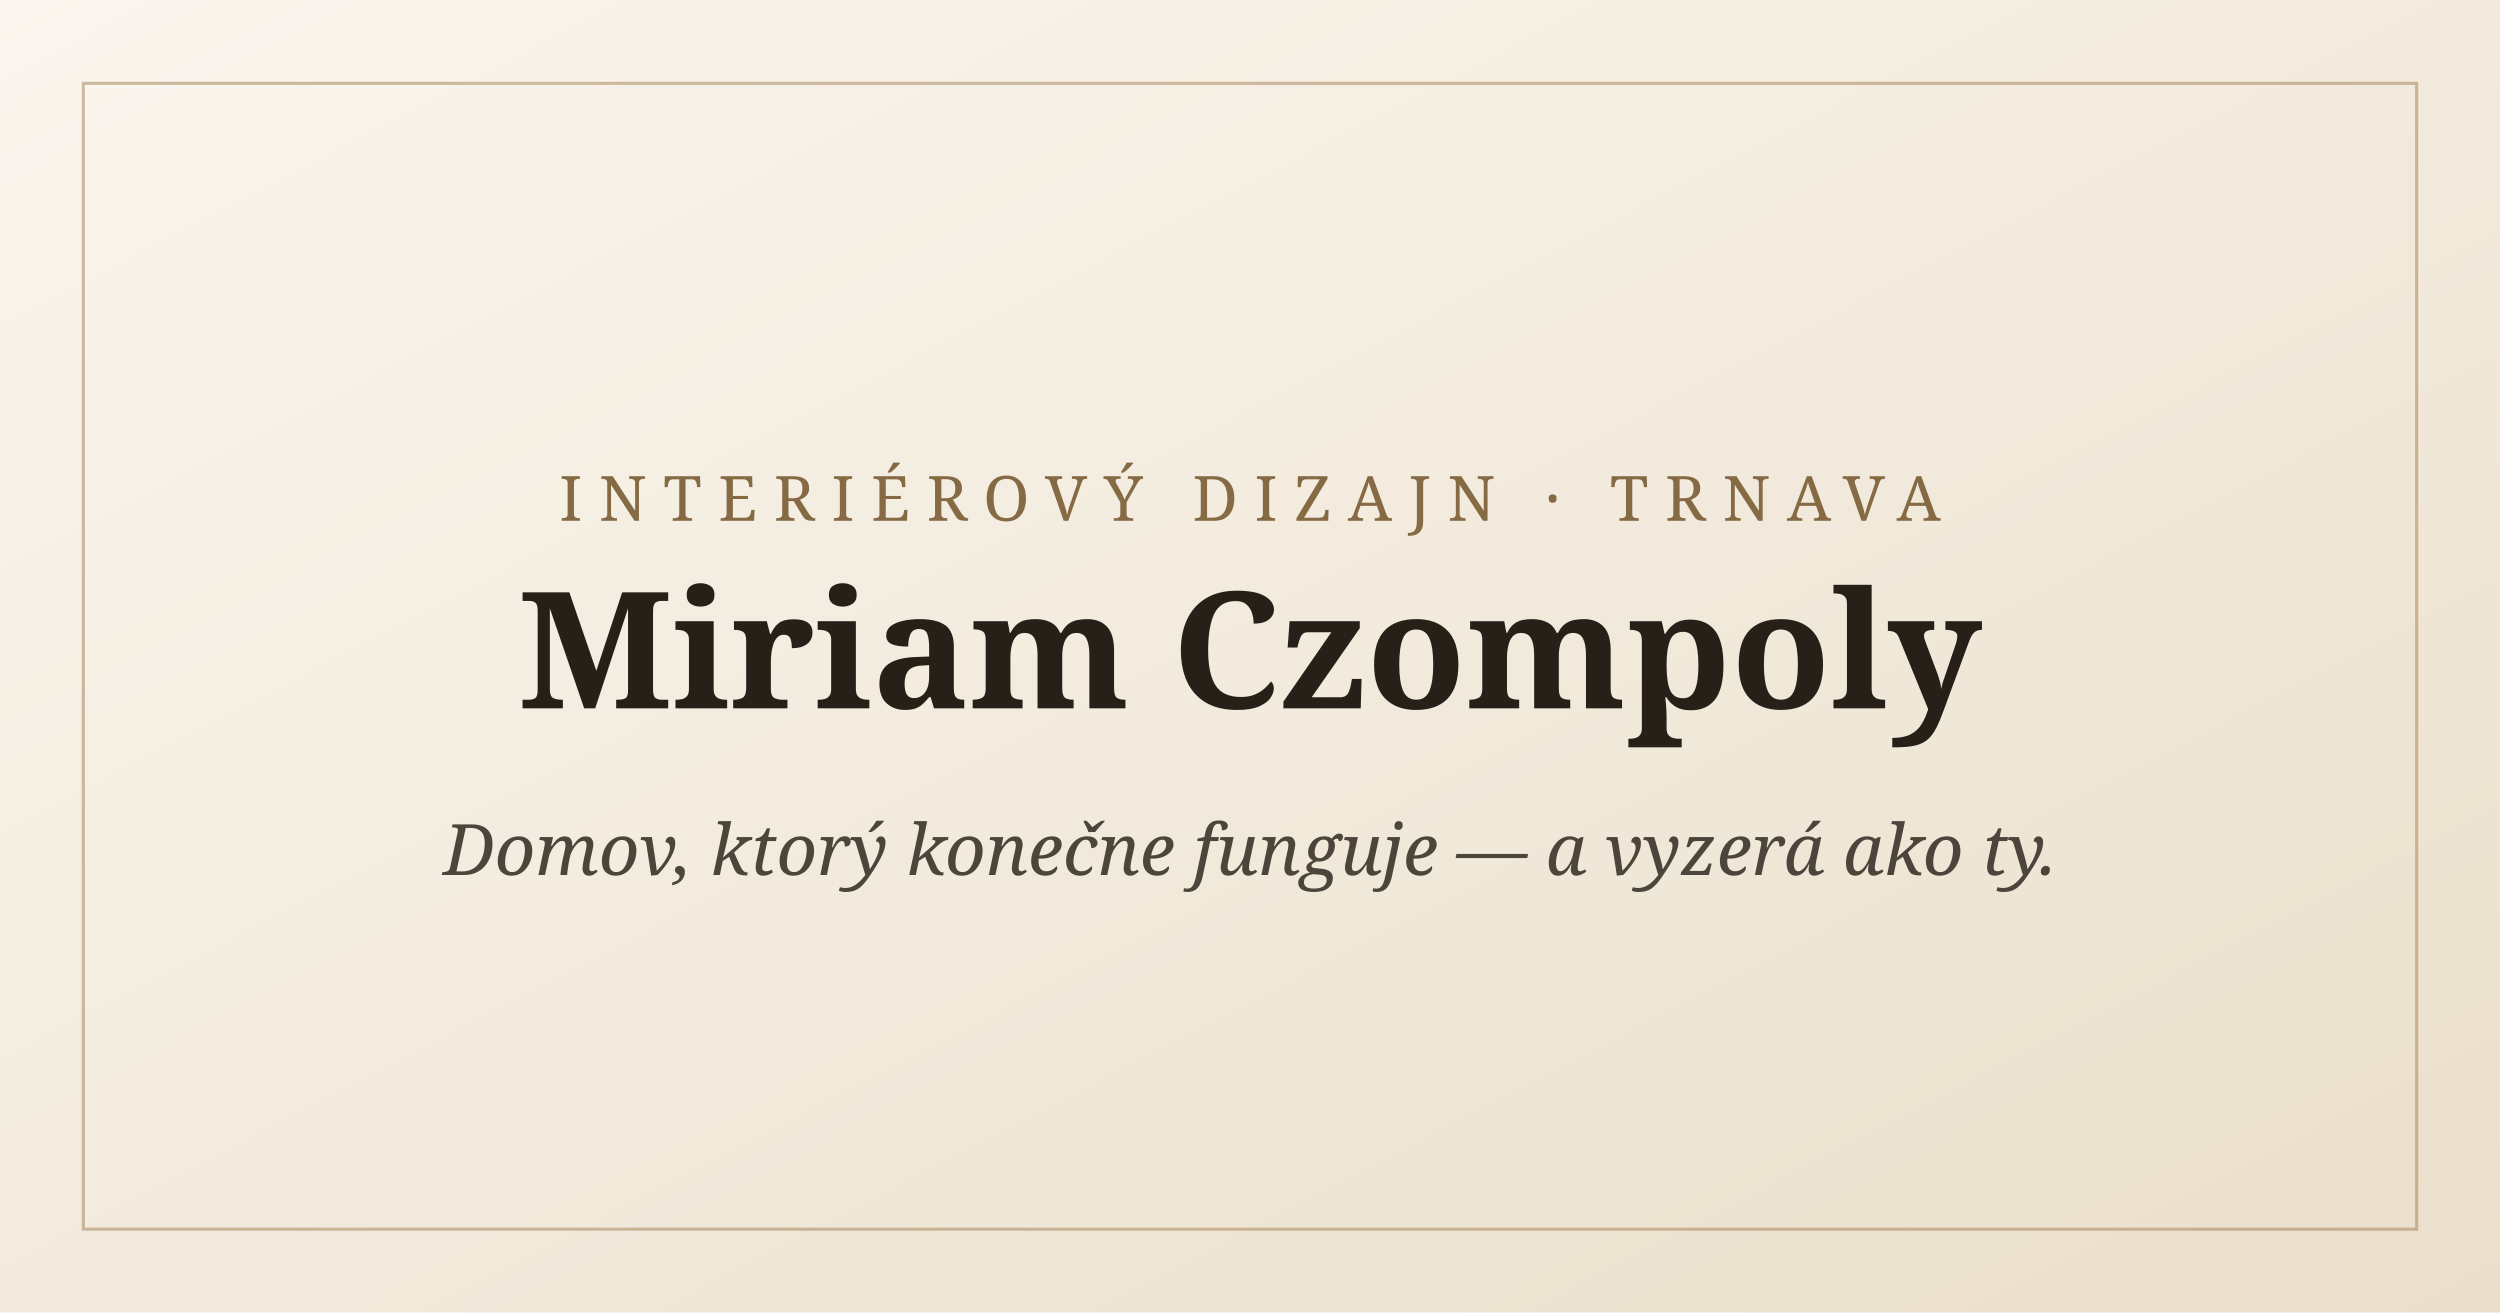
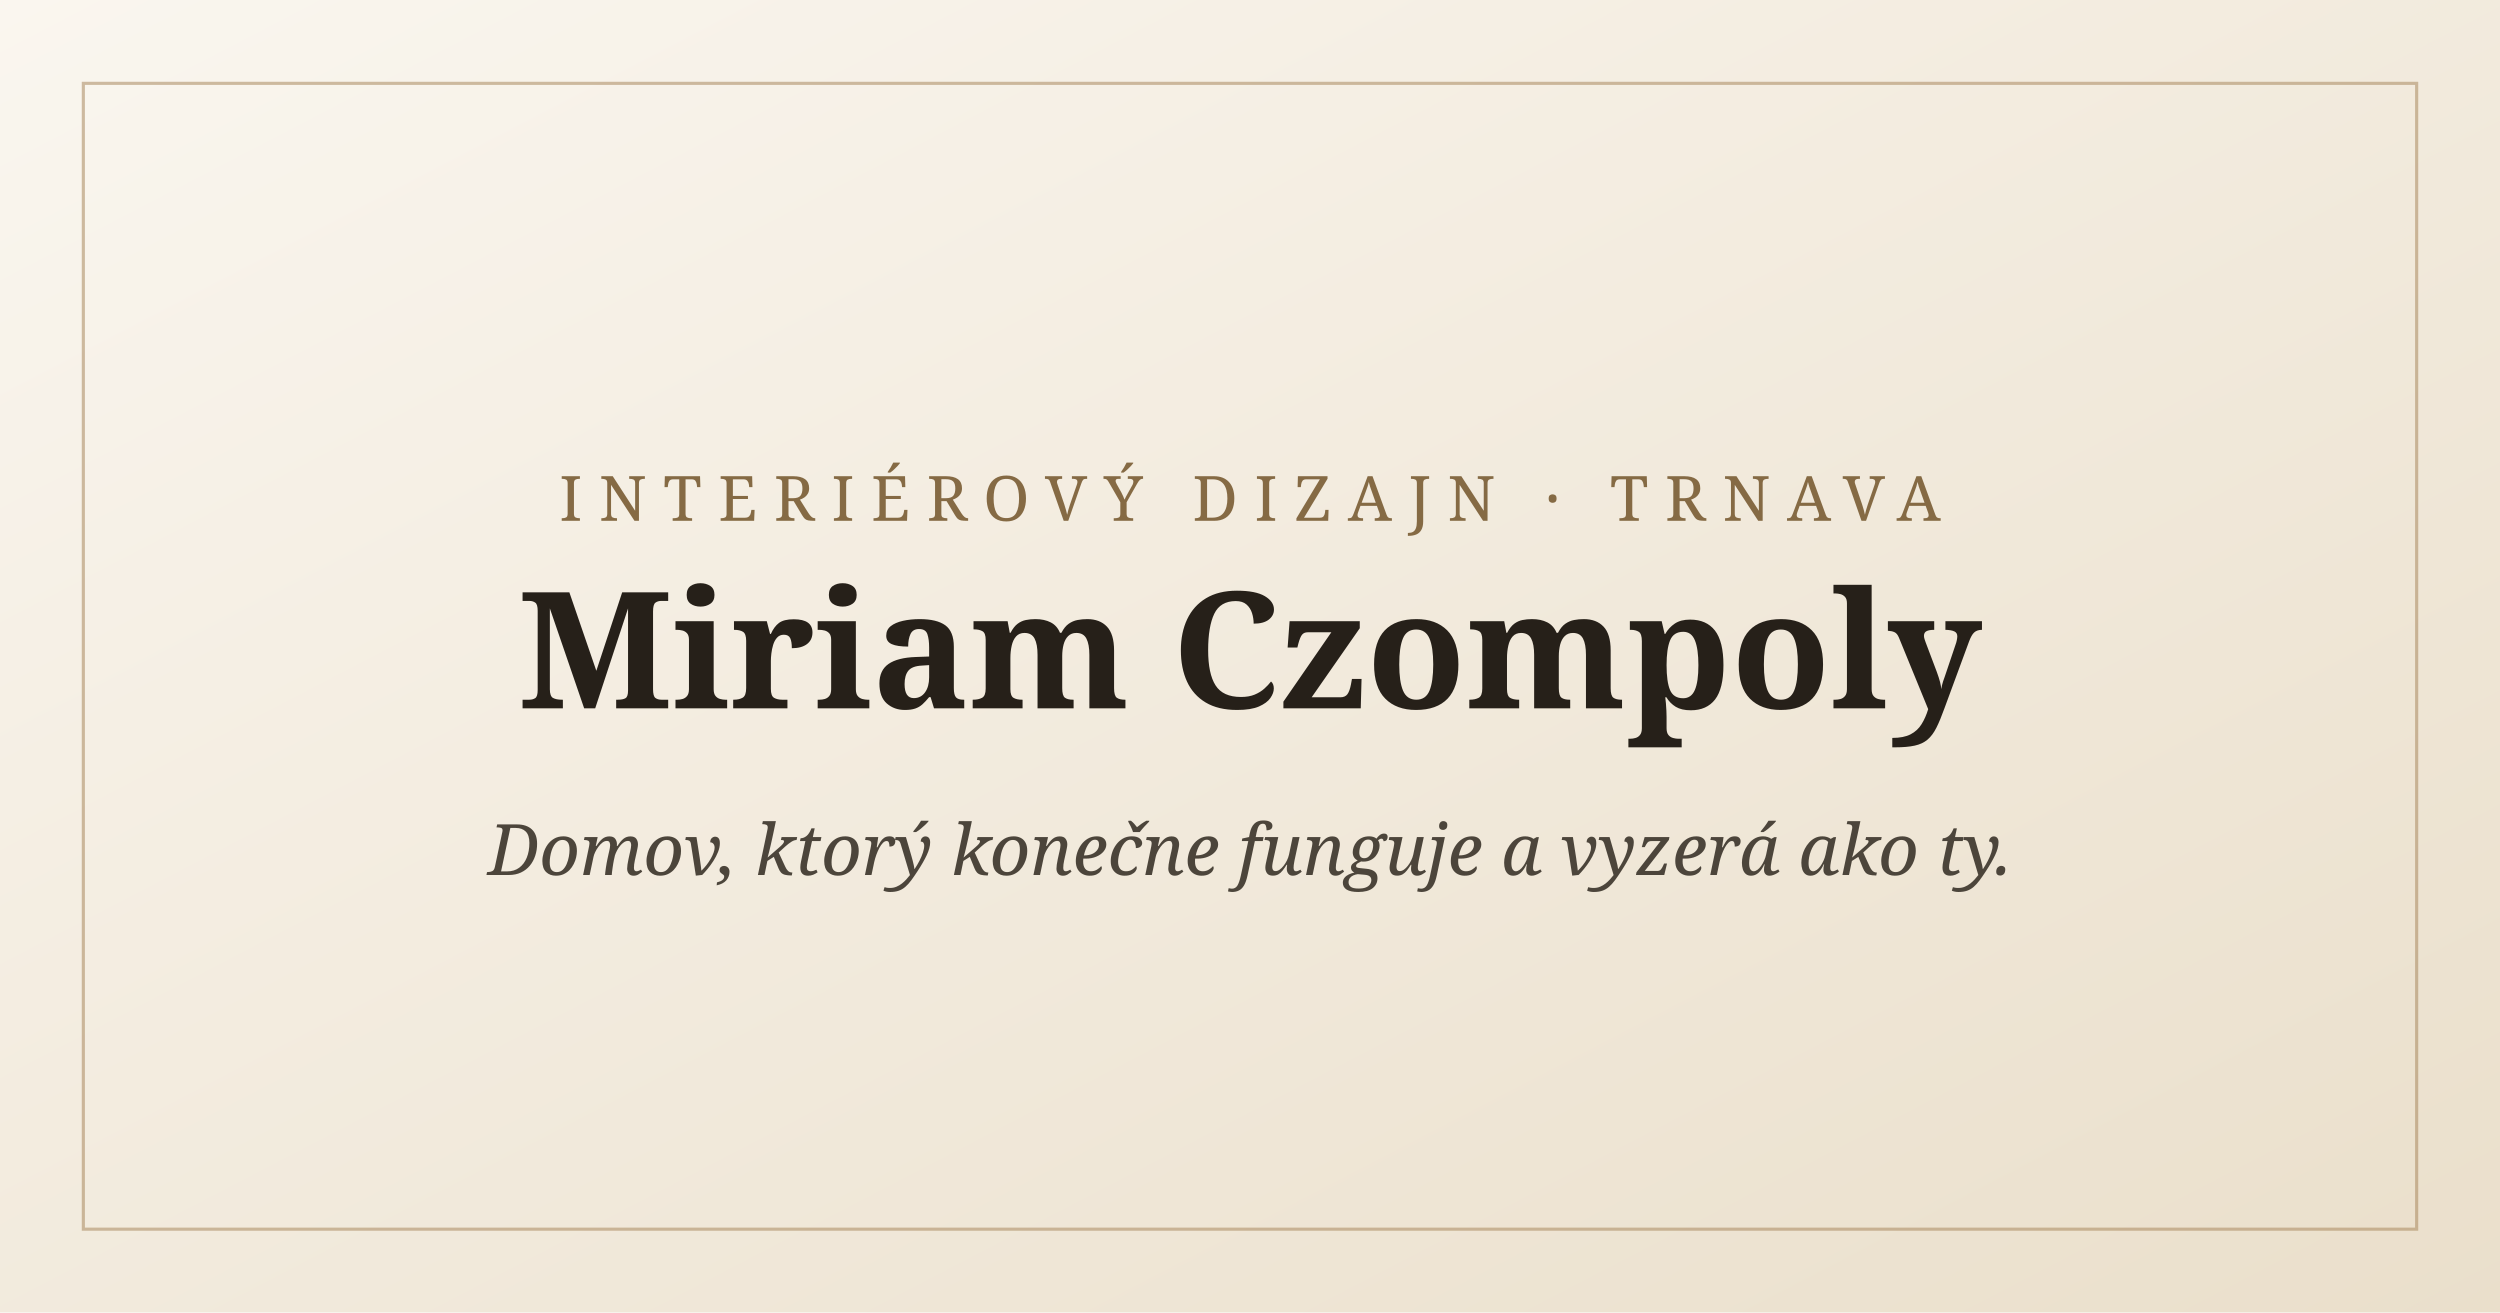
<svg xmlns="http://www.w3.org/2000/svg" viewBox="0 0 1200 630" width="1200" height="630">
  <defs>
    <linearGradient id="bg" x1="0" y1="0" x2="1" y2="1">
      <stop offset="0" stop-color="#FAF6EF" />
      <stop offset="1" stop-color="#EADFCB" />
    </linearGradient>
  </defs>
  <rect width="1200" height="630" fill="url(#bg)" />
  <rect x="40" y="40" width="1120" height="550" fill="none" stroke="#A9885E" stroke-width="1.5" opacity="0.55" />
  <text x="600" y="250" text-anchor="middle" font-family="Georgia, serif" font-size="30" letter-spacing="8" fill="#856A44">INTERIÉROVÝ DIZAJN · TRNAVA</text>
  <text x="600" y="340" text-anchor="middle" font-family="Georgia, serif" font-size="78" font-weight="600" fill="#262019">Miriam Czompoly</text>
-   <text x="600" y="420" text-anchor="middle" font-family="Georgia, serif" font-size="34" font-style="italic" fill="#4C453B">Domov, ktorý konečne funguje — a vyzerá ako ty.</text>
+   <text x="600" y="420" text-anchor="middle" font-family="Georgia, serif" font-size="34" font-style="italic" fill="#4C453B">Domov, ktorý konečne funguje a vyzerá ako ty.</text>
</svg>
